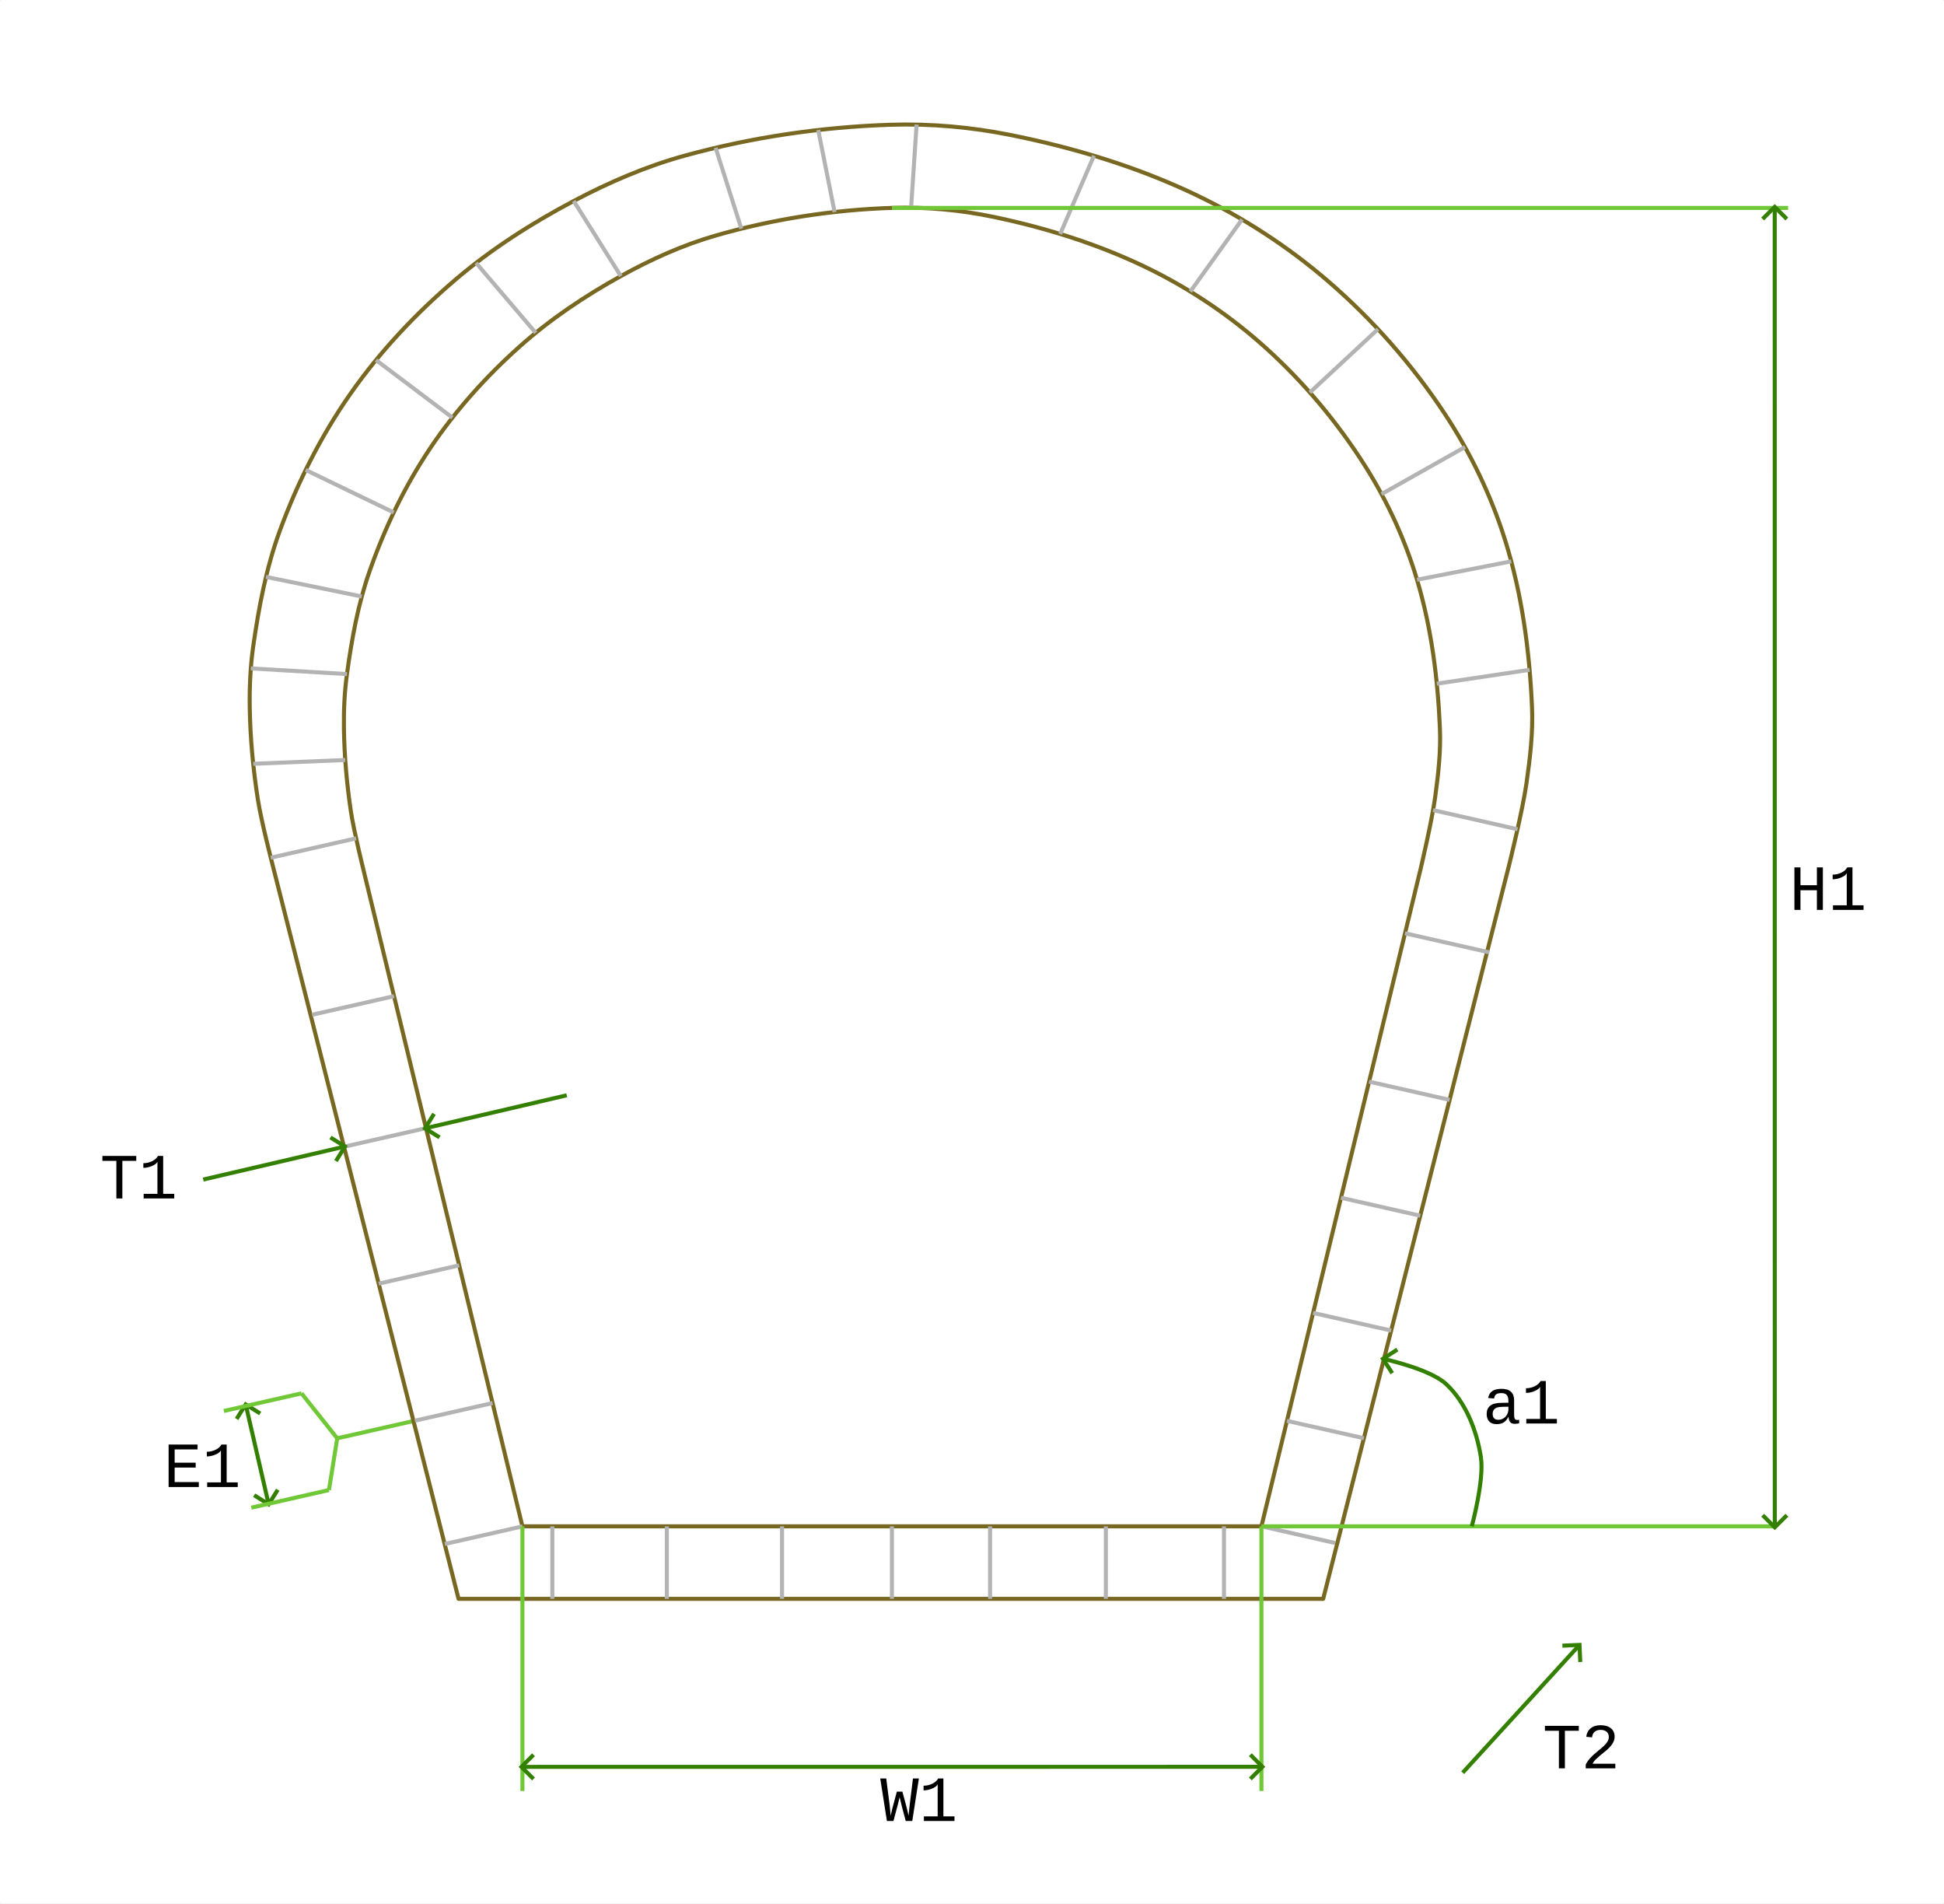
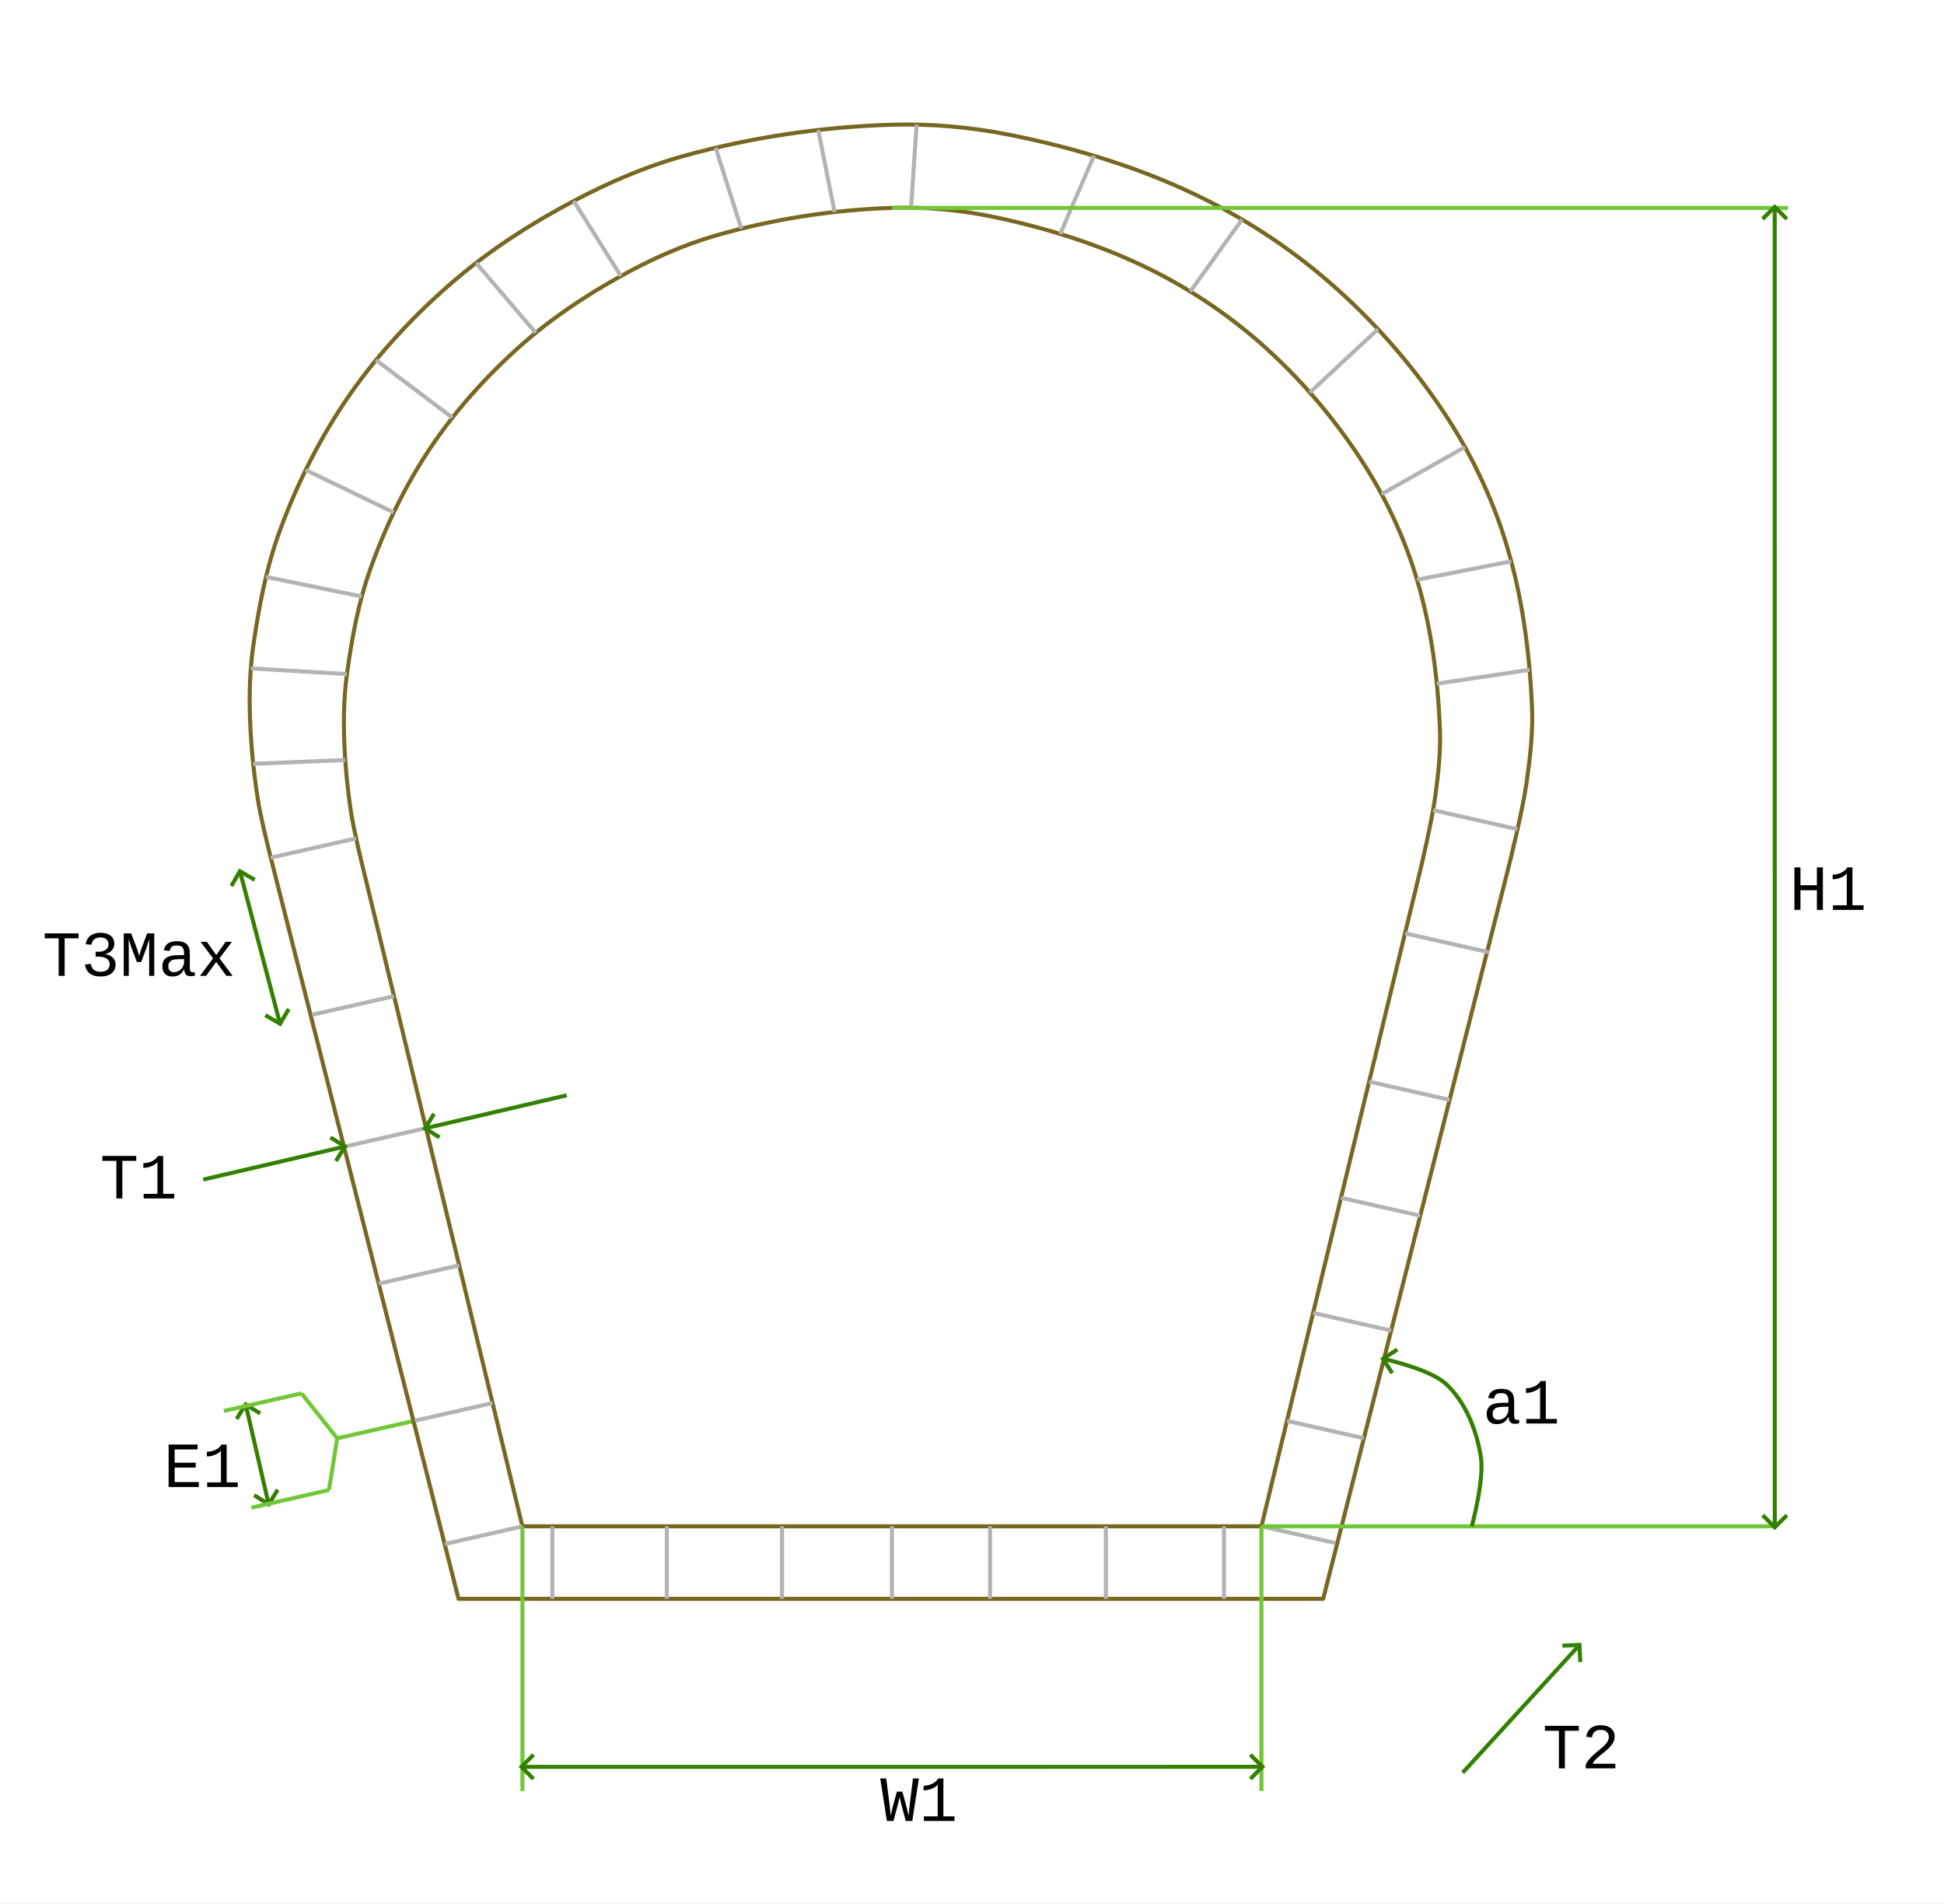
<svg xmlns="http://www.w3.org/2000/svg" width="482.626" height="472.433" viewBox="0 0 127.695 124.998" version="1.1" id="svg1">
  <defs id="defs1">
+     <rect x="31.854" y="183.477" width="63.07" height="44.595" id="rect47" />
    <rect x="40.543" y="573.007" width="62.166" height="42.345" id="rect34" />
    <rect x="486.516" y="642.381" width="87.393" height="55.859" id="rect33" />
    <rect x="500.931" y="359.931" width="45.048" height="37.84" id="rect31" />
    <rect x="53.607" y="566.701" width="42.795" height="36.489" id="rect30" />
    <rect x="246.411" y="618.506" width="42.345" height="22.524" id="rect29" />
    <rect x="53.156" y="432.008" width="40.543" height="36.939" id="rect28" />
    <marker style="overflow:visible" id="ArrowWide" refX="0" refY="0" orient="auto-start-reverse" markerWidth="1" markerHeight="1" viewBox="0 0 1 1" preserveAspectRatio="xMidYMid">
      <path style="fill:none;stroke:context-stroke;stroke-width:1;stroke-linecap:butt" d="M 3,-3 0,0 3,3" transform="rotate(180,0.125,0)" id="path26" />
    </marker>
    <marker style="overflow:visible" id="ArrowWide-7" refX="0" refY="0" orient="auto-start-reverse" markerWidth="1" markerHeight="1" viewBox="0 0 1 1" preserveAspectRatio="xMidYMid">
      <path style="fill:none;stroke:context-stroke;stroke-width:1;stroke-linecap:butt" d="M 3,-3 0,0 3,3" transform="rotate(180,0.125,0)" id="path26-7" />
    </marker>
    <marker style="overflow:visible" id="ArrowWide-6" refX="0" refY="0" orient="auto-start-reverse" markerWidth="1" markerHeight="1" viewBox="0 0 1 1" preserveAspectRatio="xMidYMid">
      <path style="fill:none;stroke:context-stroke;stroke-width:1;stroke-linecap:butt" d="M 3,-3 0,0 3,3" transform="rotate(180,0.125,0)" id="path26-3" />
    </marker>
  </defs>
  <g id="layer1" transform="translate(-11.6668,-42.34444)">
    <rect style="fill:#ffffff;stroke:#ffffff;stroke-width:0.265;stroke-linejoin:round" id="rect32" width="127.43" height="124.733" x="11.799" y="42.477" />
    <path style="fill:none;stroke:#338000;stroke-width:0.265;stroke-linejoin:round;marker-start:url(#ArrowWide);marker-end:url(#ArrowWide)" d="m 29.3,141.069 -1.48,-6.429" id="path4-6-6-1-9-0-9" />
    <path style="fill:none;stroke:#71c837;stroke-width:0.265;stroke-linejoin:round" d="m 31.472,133.848 -5.101,1.158" id="path4-6-6-1-9-0" />
    <path style="fill:none;stroke:#71c837;stroke-width:0.265;stroke-linejoin:round" d="m 38.92,135.643 -5.101,1.158" id="path4-6-6-1-9" />
    <path style="fill:none;stroke:#786721;stroke-width:0.265;stroke-linejoin:round" d="M 35.531,99.429 45.982,142.58 H 94.526 L 104.977,99.429 c 0,0 0.747,-3.152 0.964,-4.755 0.201,-1.482 0.372,-2.982 0.31,-4.476 -0.138,-3.296 -0.559,-6.622 -1.504,-9.783 -0.783,-2.619 -1.944,-5.149 -3.405,-7.459 -1.808,-2.859 -4.022,-5.498 -6.532,-7.766 -2.249,-2.031 -4.801,-3.768 -7.514,-5.118 -3.247,-1.614 -6.76,-2.726 -10.309,-3.472 -2.205,-0.463 -4.48,-0.678 -6.732,-0.603 -3.895,0.128 -7.804,0.734 -11.549,1.808 -2.18,0.625 -4.274,1.571 -6.258,2.67 -2.362,1.308 -4.634,2.829 -6.648,4.627 -2.214,1.976 -4.23,4.219 -5.881,6.685 -1.665,2.488 -2.98,5.231 -3.971,8.057 -0.765,2.179 -1.177,4.478 -1.491,6.767 -0.162,1.186 -0.216,2.389 -0.198,3.587 0.026,1.818 0.19,3.637 0.457,5.435 0.191,1.28 0.816,3.796 0.816,3.796 z" id="path6" />
    <path style="fill:none;stroke:#786721;stroke-width:0.265;stroke-linejoin:round" d="M 29.56,99.096 41.787,147.343 H 98.583 L 110.809,99.096 c 0,0 0.874,-3.525 1.128,-5.316 0.235,-1.657 0.435,-3.334 0.362,-5.004 -0.161,-3.686 -0.654,-7.404 -1.76,-10.938 -0.916,-2.928 -2.275,-5.757 -3.984,-8.339 -2.115,-3.197 -4.706,-6.148 -7.643,-8.683 -2.631,-2.271 -5.616,-4.214 -8.791,-5.722 -3.799,-1.805 -7.909,-3.048 -12.061,-3.882 -2.58,-0.518 -5.242,-0.758 -7.876,-0.675 -4.557,0.144 -9.13,0.821 -13.512,2.022 -2.55,0.699 -5,1.757 -7.321,2.985 -2.764,1.462 -5.422,3.163 -7.778,5.173 -2.591,2.21 -4.949,4.717 -6.88,7.475 -1.948,2.782 -3.487,5.849 -4.646,9.008 -0.894,2.437 -1.377,5.007 -1.744,7.566 -0.19,1.326 -0.252,2.672 -0.232,4.01 0.03,2.033 0.222,4.066 0.535,6.077 0.223,1.431 0.955,4.244 0.955,4.244 z" id="path6-3" />
    <path style="fill:none;stroke:#b3b3b3;stroke-width:0.265;stroke-linejoin:round" d="m 94.526,142.58 4.845,1.096" id="path4-6" />
    <path style="fill:none;stroke:#b3b3b3;stroke-width:0.265;stroke-linejoin:round" d="m 92.066,142.58 v 4.763" id="path7" />
    <path style="fill:none;stroke:#b3b3b3;stroke-width:0.265;stroke-linejoin:round" d="m 84.307,142.58 v 4.763" id="path7-2" />
    <path style="fill:none;stroke:#b3b3b3;stroke-width:0.265;stroke-linejoin:round" d="m 76.701,142.58 v 4.763" id="path7-2-5" />
    <path style="fill:none;stroke:#b3b3b3;stroke-width:0.265;stroke-linejoin:round" d="m 70.254,142.58 v 4.763" id="path7-2-9" />
    <path style="fill:none;stroke:#b3b3b3;stroke-width:0.265;stroke-linejoin:round" d="m 63.036,142.58 v 4.763" id="path7-2-2" />
    <path style="fill:none;stroke:#b3b3b3;stroke-width:0.265;stroke-linejoin:round" d="m 55.469,142.58 v 4.763" id="path7-2-4" />
    <path style="fill:none;stroke:#b3b3b3;stroke-width:0.265;stroke-linejoin:round" d="m 47.949,142.58 v 4.763" id="path7-2-0" />
    <path style="fill:none;stroke:#b3b3b3;stroke-width:0.265;stroke-linejoin:round" d="m 45.983,142.584 -5.101,1.158" id="path4-6-6" />
    <path style="fill:none;stroke:#b3b3b3;stroke-width:0.265;stroke-linejoin:round" d="m 44.021,134.485 -5.101,1.158" id="path4-6-6-1" />
    <path style="fill:none;stroke:#b3b3b3;stroke-width:0.265;stroke-linejoin:round" d="M 41.831,125.442 36.541,126.643" id="path4-6-6-6" />
    <path style="fill:none;stroke:#b3b3b3;stroke-width:0.265;stroke-linejoin:round" d="m 39.648,116.43 -5.385,1.222" id="path4-6-6-7" />
    <path style="fill:none;stroke:#b3b3b3;stroke-width:0.265;stroke-linejoin:round" d="m 37.55,107.764 -5.385,1.222" id="path4-6-6-7-4" />
    <path style="fill:none;stroke:#b3b3b3;stroke-width:0.265;stroke-linejoin:round" d="m 35.057,97.399 -5.605,1.272" id="path4-6-6-7-0" />
    <path style="fill:none;stroke:#b3b3b3;stroke-width:0.265;stroke-linejoin:round" d="m 96.204,135.654 5.051,1.142" id="path4-6-8" />
    <path style="fill:none;stroke:#b3b3b3;stroke-width:0.265;stroke-linejoin:round" d="m 97.92,128.567 5.127,1.159" id="path4-6-9" />
    <path style="fill:none;stroke:#b3b3b3;stroke-width:0.265;stroke-linejoin:round" d="m 105.801,95.548 5.547,1.254" id="path4-6-92" />
    <path style="fill:none;stroke:#b3b3b3;stroke-width:0.265;stroke-linejoin:round" d="m 103.958,103.637 5.547,1.254" id="path4-6-92-5" />
    <path style="fill:none;stroke:#b3b3b3;stroke-width:0.265;stroke-linejoin:round" d="m 101.599,113.379 5.288,1.196" id="path4-6-92-1" />
    <path style="fill:none;stroke:#b3b3b3;stroke-width:0.265;stroke-linejoin:round" d="m 99.752,121.005 5.207,1.178" id="path4-6-92-2" />
    <path style="fill:none;stroke:#b3b3b3;stroke-width:0.265;stroke-linejoin:round" d="m 106.045,87.243 6.096,-0.91" id="path8" />
    <path style="fill:none;stroke:#b3b3b3;stroke-width:0.265;stroke-linejoin:round" d="m 71.513,55.987 0.363,-5.46" id="path9" />
    <path style="fill:none;stroke:#b3b3b3;stroke-width:0.265;stroke-linejoin:round" d="m 81.308,57.71 2.217,-5.139" id="path10" />
    <path style="fill:none;stroke:#b3b3b3;stroke-width:0.265;stroke-linejoin:round" d="m 89.855,61.49 3.397,-4.734" id="path11" />
    <path style="fill:none;stroke:#b3b3b3;stroke-width:0.265;stroke-linejoin:round" d="m 97.707,68.12 4.476,-4.16" id="path12" />
    <path style="fill:none;stroke:#b3b3b3;stroke-width:0.265;stroke-linejoin:round" d="m 102.414,74.793 5.482,-3.091" id="path13" />
    <path style="fill:none;stroke:#b3b3b3;stroke-width:0.265;stroke-linejoin:round" d="m 104.747,80.416 6.19,-1.207" id="path14" />
    <path style="fill:none;stroke:#b3b3b3;stroke-width:0.265;stroke-linejoin:round" d="m 34.344,92.255 -6.046,0.249" id="path15" />
    <path style="fill:none;stroke:#b3b3b3;stroke-width:0.265;stroke-linejoin:round" d="M 34.456,86.612 28.142,86.239" id="path16" />
    <path style="fill:none;stroke:#b3b3b3;stroke-width:0.265;stroke-linejoin:round" d="M 35.431,81.518 29.139,80.23" id="path17" />
    <path style="fill:none;stroke:#b3b3b3;stroke-width:0.265;stroke-linejoin:round" d="M 37.53,75.999 31.747,73.207" id="path18" />
    <path style="fill:none;stroke:#b3b3b3;stroke-width:0.265;stroke-linejoin:round" d="m 41.385,69.772 -5.021,-3.781" id="path19" />
    <path style="fill:none;stroke:#b3b3b3;stroke-width:0.265;stroke-linejoin:round" d="M 46.857,64.202 42.938,59.61" id="path20" />
    <path style="fill:none;stroke:#b3b3b3;stroke-width:0.265;stroke-linejoin:round" d="M 52.447,60.476 49.351,55.543" id="path21" />
    <path style="fill:none;stroke:#b3b3b3;stroke-width:0.265;stroke-linejoin:round" d="M 60.362,57.364 58.674,52.049" id="path22" />
    <path style="fill:none;stroke:#b3b3b3;stroke-width:0.265;stroke-linejoin:round" d="M 66.489,56.271 65.413,50.882" id="path23" />
    <path style="fill:none;stroke:#71c837;stroke-width:0.265;stroke-linejoin:round" d="m 94.526,142.58 v 17.382" id="path24" />
    <path style="fill:none;stroke:#71c837;stroke-width:0.265;stroke-linejoin:round" d="m 45.983,142.584 v 17.382" id="path24-1" />
    <path style="fill:none;stroke:#338000;stroke-width:0.265;stroke-linejoin:round;marker-start:url(#ArrowWide);marker-end:url(#ArrowWide)" d="m 45.983,158.378 48.543,-0.004" id="path25" />
    <path style="fill:none;stroke:#71c837;stroke-width:0.265;stroke-linejoin:round" d="M 94.526,142.58 H 128.247" id="path27" />
    <path style="fill:none;stroke:#71c837;stroke-width:0.265;stroke-linejoin:round" d="M 70.254,55.999 H 129.124" id="path27-0" />
    <path style="fill:none;stroke:#338000;stroke-width:0.265;stroke-linejoin:round;marker-start:url(#ArrowWide-7);marker-end:url(#ArrowWide-7)" d="m 128.247,142.58 -0.004,-86.582" id="path25-9" />
    <path style="fill:none;stroke:#338000;stroke-width:0.265;stroke-linejoin:round;marker-end:url(#ArrowWide)" d="m 108.343,142.58 c 0,0 0.835,-3.046 0.596,-4.56 -0.275,-1.738 -0.984,-3.561 -2.265,-4.768 -1.073,-1.011 -4.101,-1.657 -4.101,-1.657" id="path28" />
    <path style="fill:none;stroke:#338000;stroke-width:0.265;stroke-linejoin:round;marker-start:url(#ArrowWide)" d="m 34.263,117.652 -9.246,2.156" id="path4-6-6-7-3" />
    <path style="fill:none;stroke:#338000;stroke-width:0.265;stroke-linejoin:round;marker-start:url(#ArrowWide-6)" d="m 39.648,116.43 9.246,-2.156" id="path4-6-6-7-3-8" />
-     <text xml:space="preserve" transform="matrix(0.2645833,0,0,0.2645833,4.171609,2.979721)" id="text28" style="font-size:16px;line-height:normal;font-family:'Liberation Mono';-inkscape-font-specification:'Liberation Mono';text-decoration-color:#000000;white-space:pre;shape-inside:url(#rect28);fill:#000000;stroke-width:1;-inkscape-stroke:none;stop-color:#000000">
+     <text xml:space="preserve" transform="matrix(0.2645833,0,0,0.2645833,4.171609,2.979721)" id="text28" style="font-size:16px;line-height:normal;font-family:'Liberation Mono';-inkscape-font-specification:'Liberation Mono';text-decoration-color:#000000;white-space:pre;shape-inside:url(#rect28);display:inline;fill:#000000;stroke-width:1;-inkscape-stroke:none;stop-color:#000000">
      <tspan x="53.156" y="446.244" id="tspan1">T1</tspan>
    </text>
-     <text xml:space="preserve" transform="matrix(0.2645833,0,0,0.2645833,4.290798,-5.482686)" id="text29" style="font-size:16px;line-height:normal;font-family:'Liberation Mono';-inkscape-font-specification:'Liberation Mono';text-decoration-color:#000000;white-space:pre;shape-inside:url(#rect29);fill:#000000;stroke-width:1;-inkscape-stroke:none;stop-color:#000000">
+     <text xml:space="preserve" transform="matrix(0.2645833,0,0,0.2645833,4.290798,-5.482686)" id="text29" style="font-size:16px;line-height:normal;font-family:'Liberation Mono';-inkscape-font-specification:'Liberation Mono';text-decoration-color:#000000;white-space:pre;shape-inside:url(#rect29);display:inline;fill:#000000;stroke-width:1;-inkscape-stroke:none;stop-color:#000000">
      <tspan x="246.412" y="632.742" id="tspan2">W1</tspan>
    </text>
-     <text xml:space="preserve" transform="matrix(0.2645833,0,0,0.2645833,94.87431,-17.87832)" id="text30" style="font-size:16px;line-height:normal;font-family:'Liberation Mono';-inkscape-font-specification:'Liberation Mono';text-decoration-color:#000000;white-space:pre;shape-inside:url(#rect30);fill:#000000;stroke-width:1;-inkscape-stroke:none;stop-color:#000000">
+     <text xml:space="preserve" transform="matrix(0.2645833,0,0,0.2645833,94.87431,-17.87832)" id="text30" style="font-size:16px;line-height:normal;font-family:'Liberation Mono';-inkscape-font-specification:'Liberation Mono';text-decoration-color:#000000;white-space:pre;shape-inside:url(#rect30);display:inline;fill:#000000;stroke-width:1;-inkscape-stroke:none;stop-color:#000000">
      <tspan x="53.607" y="580.938" id="tspan3">a1</tspan>
    </text>
-     <text xml:space="preserve" transform="matrix(0.2645833,0,0,0.2645833,-3.337287,3.098909)" id="text31" style="font-size:16px;line-height:normal;font-family:'Liberation Mono';-inkscape-font-specification:'Liberation Mono';text-decoration-color:#000000;white-space:pre;shape-inside:url(#rect31);fill:#000000;stroke-width:1;-inkscape-stroke:none;stop-color:#000000">
+     <text xml:space="preserve" transform="matrix(0.2645833,0,0,0.2645833,-3.337287,3.098909)" id="text31" style="font-size:16px;line-height:normal;font-family:'Liberation Mono';-inkscape-font-specification:'Liberation Mono';text-decoration-color:#000000;white-space:pre;shape-inside:url(#rect31);display:inline;fill:#000000;stroke-width:1;-inkscape-stroke:none;stop-color:#000000">
      <tspan x="500.932" y="374.168" id="tspan4">H1</tspan>
    </text>
    <path style="fill:#ffffff;stroke:#338000;stroke-width:0.265;stroke-linejoin:round;marker-end:url(#ArrowWide)" d="m 107.747,158.76 7.628,-8.343" id="path32" />
-     <text xml:space="preserve" transform="matrix(0.2645833,0,0,0.2645833,-15.73292,-15.25617)" id="text32" style="font-size:16px;line-height:normal;font-family:'Liberation Mono';-inkscape-font-specification:'Liberation Mono';text-decoration-color:#000000;white-space:pre;shape-inside:url(#rect33);fill:#000000;stroke-width:1;-inkscape-stroke:none;stop-color:#000000">
+     <text xml:space="preserve" transform="matrix(0.2645833,0,0,0.2645833,-15.73292,-15.25617)" id="text32" style="font-size:16px;line-height:normal;font-family:'Liberation Mono';-inkscape-font-specification:'Liberation Mono';text-decoration-color:#000000;white-space:pre;shape-inside:url(#rect33);display:inline;fill:#000000;stroke-width:1;-inkscape-stroke:none;stop-color:#000000">
      <tspan x="486.516" y="656.617" id="tspan5">T2</tspan>
    </text>
    <path style="fill:none;stroke:#71c837;stroke-width:0.265;stroke-linejoin:round" d="m 33.275,140.198 -5.101,1.158" id="path4-6-6-1-9-5" />
    <path style="fill:#ffffff;stroke:#71c837;stroke-width:0.265;stroke-linejoin:round" d="m 31.472,133.848 2.346,2.953 -0.543,3.397" id="path33" />
-     <text xml:space="preserve" transform="matrix(0.2645833,0,0,0.2645833,11.68051,-15.37536)" id="text33" style="font-size:16px;line-height:normal;font-family:'Liberation Mono';-inkscape-font-specification:'Liberation Mono';text-decoration-color:#000000;white-space:pre;shape-inside:url(#rect34);fill:#000000;stroke-width:1;-inkscape-stroke:none;stop-color:#000000">
+     <text xml:space="preserve" transform="matrix(0.2645833,0,0,0.2645833,11.68051,-15.37536)" id="text33" style="font-size:16px;line-height:normal;font-family:'Liberation Mono';-inkscape-font-specification:'Liberation Mono';text-decoration-color:#000000;white-space:pre;shape-inside:url(#rect34);display:inline;fill:#000000;stroke-width:1;-inkscape-stroke:none;stop-color:#000000">
      <tspan x="40.543" y="587.244" id="tspan6">E1</tspan>
+     </text>
+     <path style="fill:none;stroke:#338000;stroke-width:0.265;stroke-linejoin:round;stroke-dasharray:none;marker-start:url(#ArrowWide);marker-end:url(#ArrowWide)" d="m 27.444,99.625 2.604,9.89" id="path42" />
+     <text xml:space="preserve" transform="matrix(0.2645833,0,0,0.2645833,6.017017,54.1193)" id="text45" style="font-size:16px;line-height:normal;font-family:'Liberation Mono';-inkscape-font-specification:'Liberation Mono';text-decoration-color:#000000;white-space:pre;shape-inside:url(#rect47);display:inline;fill:#000000;stroke-width:1;-inkscape-stroke:none;stop-color:#000000">
+       <tspan x="31.854" y="197.713" id="tspan7">T3Max</tspan>
    </text>
  </g>
</svg>
